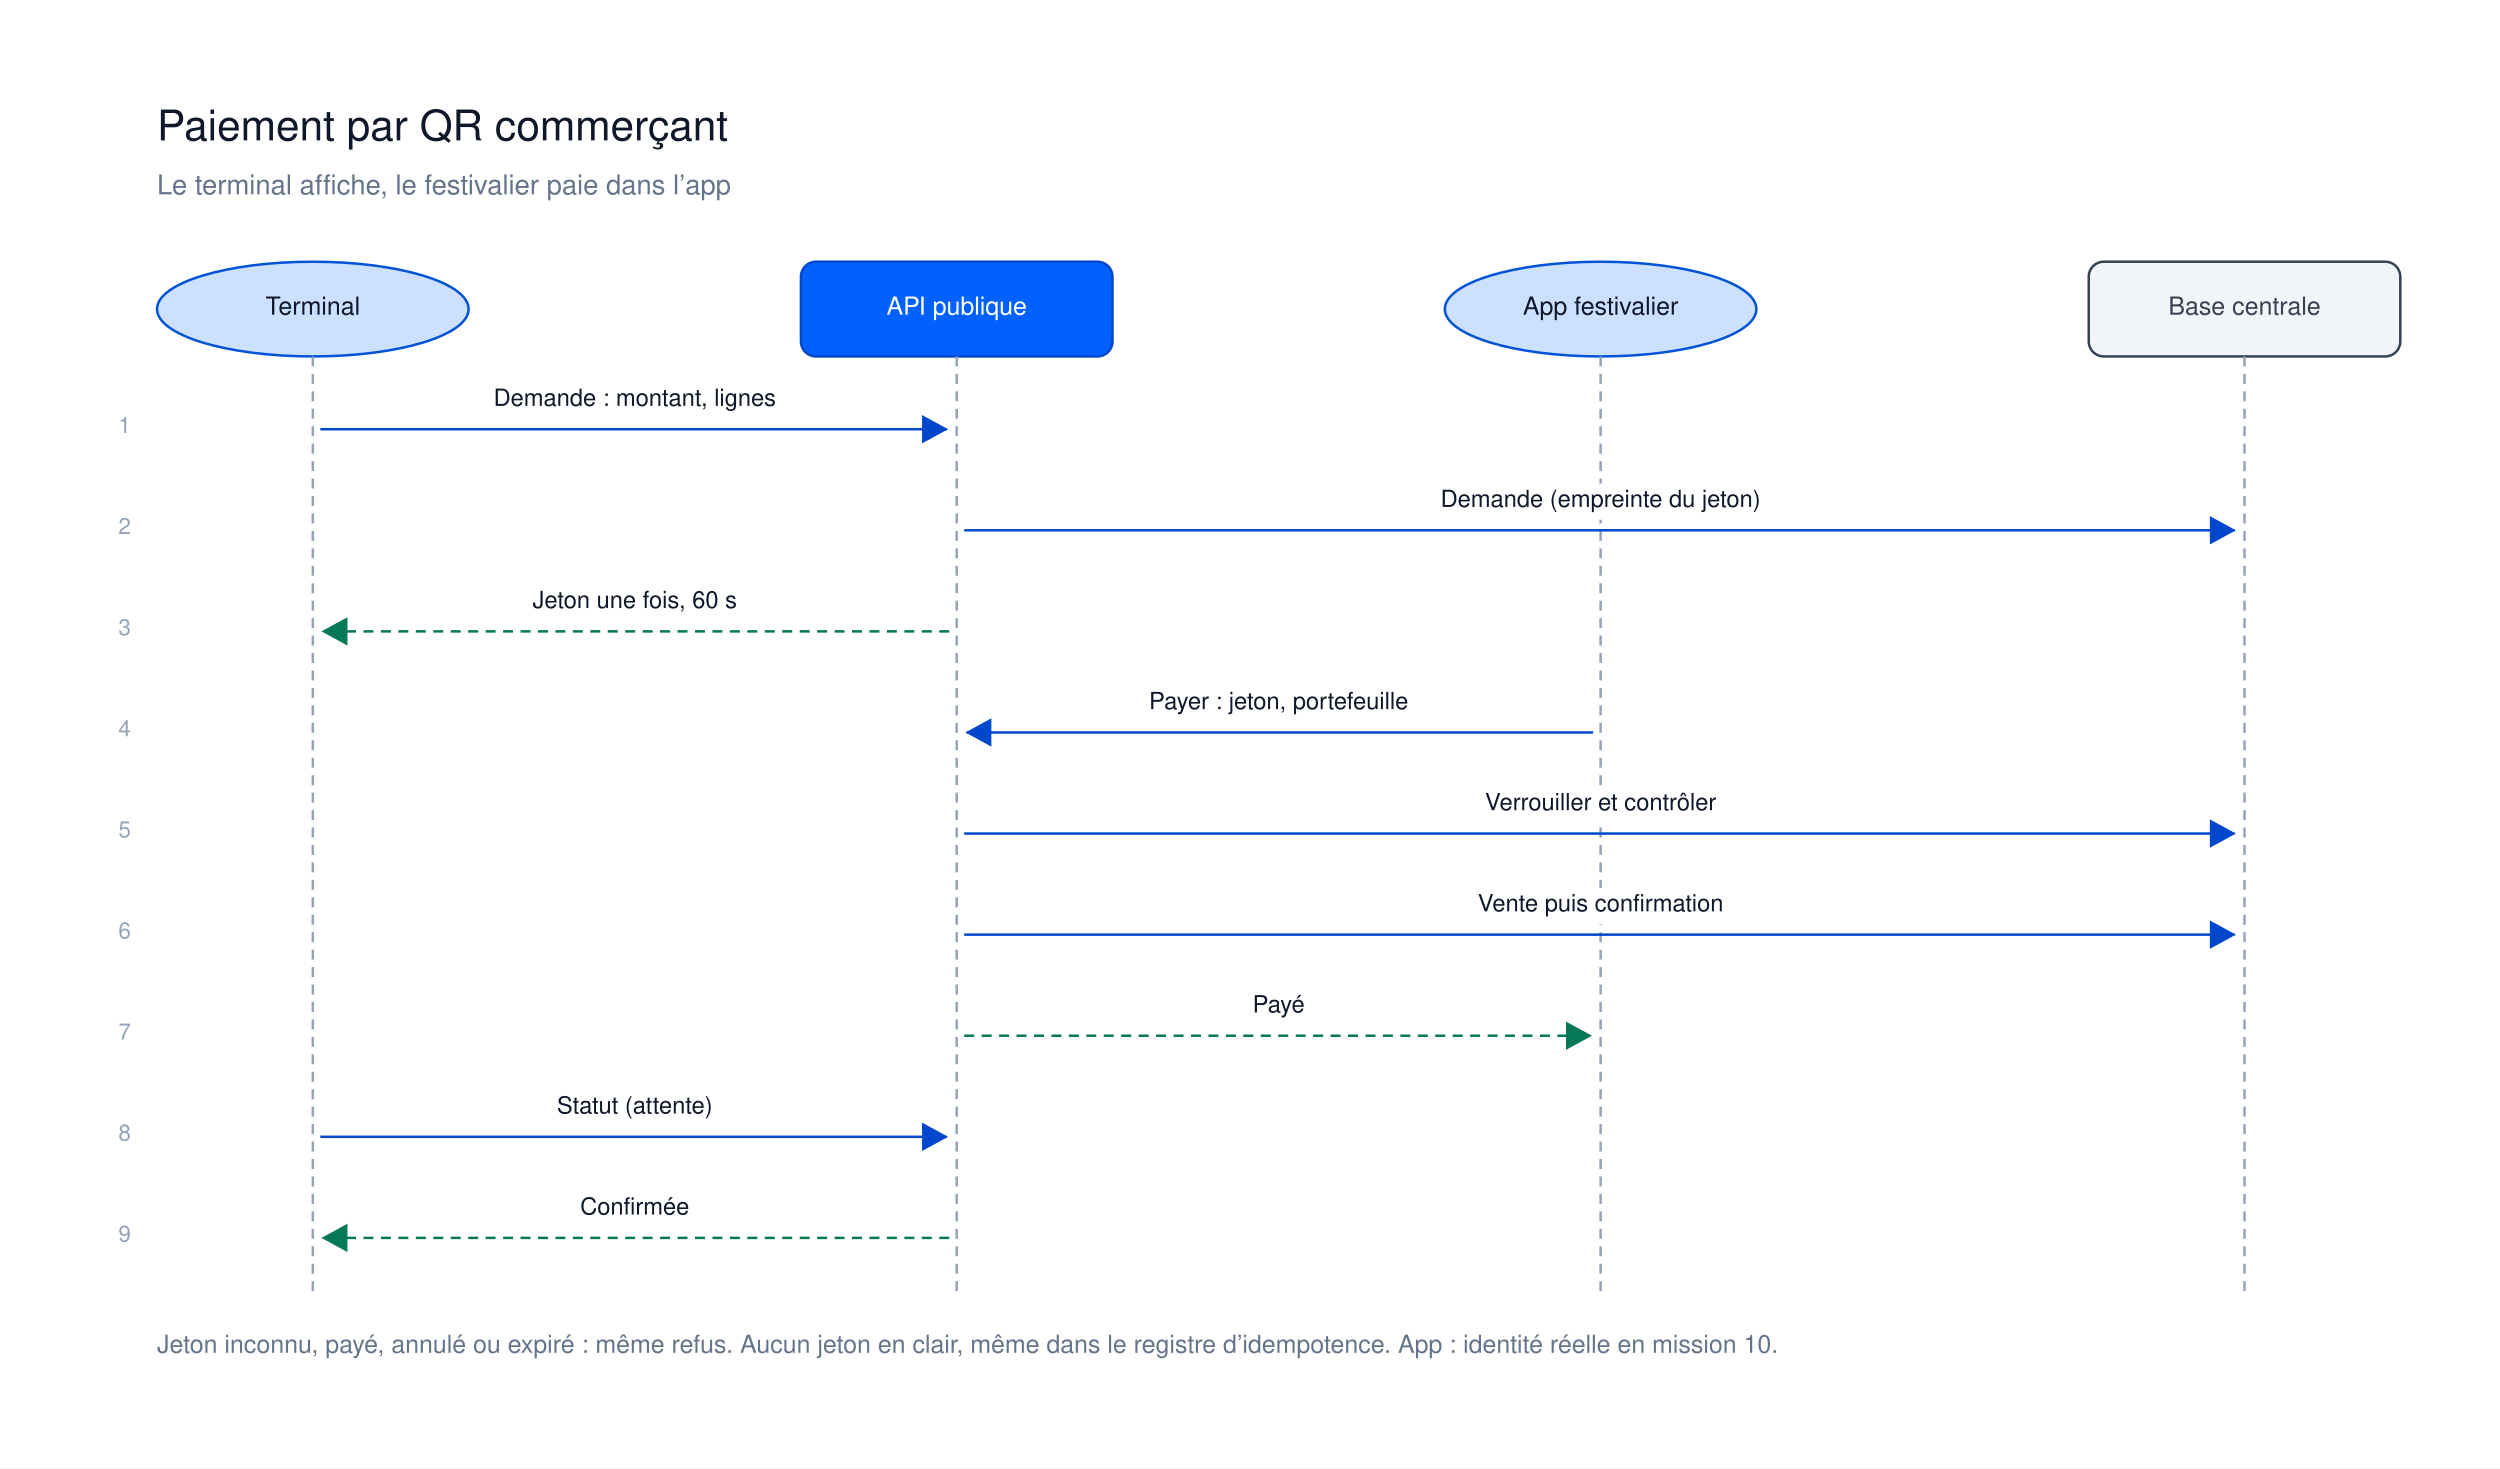
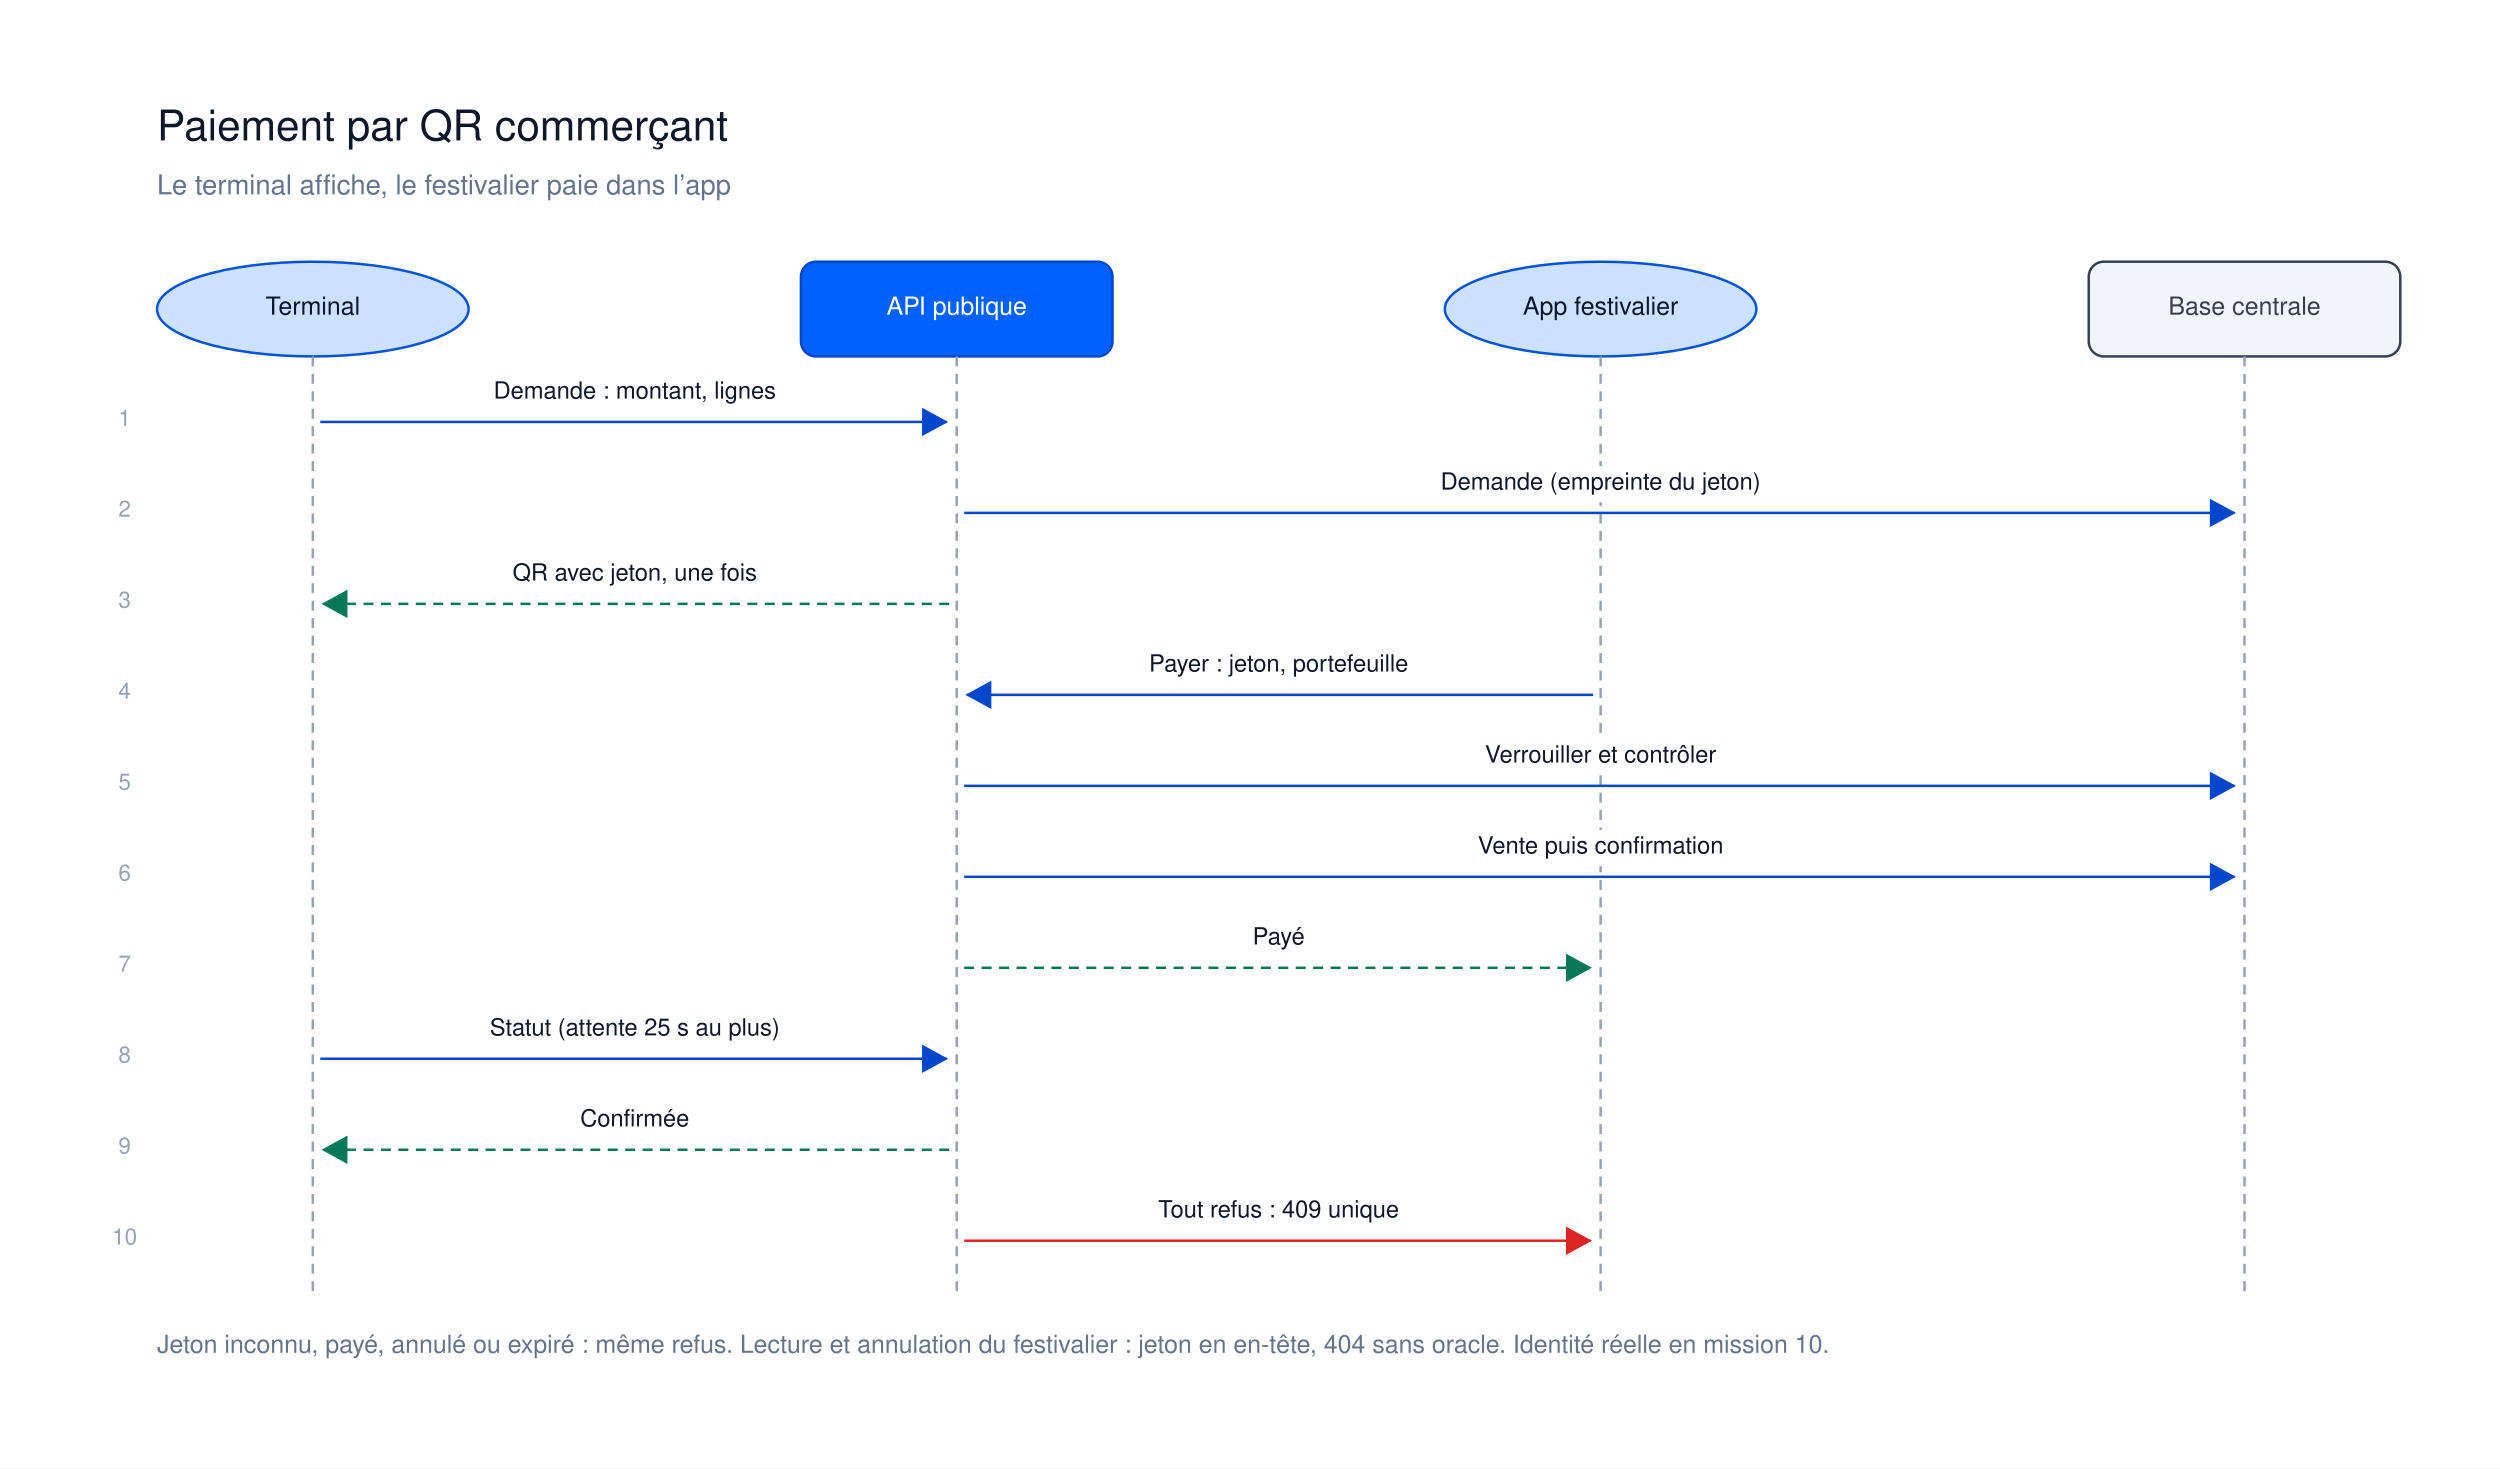
<svg xmlns="http://www.w3.org/2000/svg" width="2006" height="1178" viewBox="0 0 2006 1178">
  <rect width="100%" height="100%" fill="#FFFFFF" />
  <g transform="translate(66,50)">
    <ellipse cx="185.0" cy="198.0" rx="125.0" ry="38.0" fill="#CCE0FF" stroke="#0052D6" stroke-width="2" />
    <polyline points="185.0,236 185.0,990.0" fill="none" stroke="#94A3B8" stroke-width="2" stroke-dasharray="8,6" />
    <rect x="576.667" y="160" width="250" height="76" rx="12" ry="12" fill="#0061FF" stroke="#0047CC" stroke-width="2" />
    <polyline points="701.667,236 701.667,990.0" fill="none" stroke="#94A3B8" stroke-width="2" stroke-dasharray="8,6" />
    <ellipse cx="1218.333" cy="198.0" rx="125.0" ry="38.0" fill="#CCE0FF" stroke="#0052D6" stroke-width="2" />
    <polyline points="1218.333,236 1218.333,990.0" fill="none" stroke="#94A3B8" stroke-width="2" stroke-dasharray="8,6" />
    <rect x="1610.0" y="160" width="250" height="76" rx="12" ry="12" fill="#F1F5F9" stroke="#334155" stroke-width="2" />
    <polyline points="1735.0,236 1735.0,990.0" fill="none" stroke="#94A3B8" stroke-width="2" stroke-dasharray="8,6" />
-     <polyline points="191.0,294.4 693.667,294.4" fill="none" stroke="#0047CC" stroke-width="2" />
-     <polygon points="693.667,294.4 674.36,304.947 674.36,283.853" fill="#0047CC" stroke="#0047CC" stroke-width="1" />
-     <rect x="303.333" y="257.4" width="280.0" height="28" rx="0" ry="0" fill="#FFFFFF" stroke="#FFFFFF" stroke-width="1" />
-     <polyline points="707.667,375.511 1727.0,375.511" fill="none" stroke="#0047CC" stroke-width="2" />
-     <polygon points="1727.0,375.511 1707.693,386.058 1707.693,364.964" fill="#0047CC" stroke="#0047CC" stroke-width="1" />
-     <rect x="1062.733" y="338.511" width="311.2" height="28" rx="0" ry="0" fill="#FFFFFF" stroke="#FFFFFF" stroke-width="1" />
-     <polyline points="695.667,456.622 193.0,456.622" fill="none" stroke="#047857" stroke-width="2" stroke-dasharray="8,6" />
-     <polygon points="193.0,456.622 212.307,446.075 212.307,467.17" fill="#047857" stroke="#047857" stroke-width="1" />
-     <rect x="329.333" y="419.622" width="228.0" height="28" rx="0" ry="0" fill="#FFFFFF" stroke="#FFFFFF" stroke-width="1" />
-     <polyline points="1212.333,537.733 709.667,537.733" fill="none" stroke="#0047CC" stroke-width="2" />
-     <polygon points="709.667,537.733 728.973,527.186 728.973,548.281" fill="#0047CC" stroke="#0047CC" stroke-width="1" />
-     <rect x="809.6" y="500.733" width="300.8" height="28" rx="0" ry="0" fill="#FFFFFF" stroke="#FFFFFF" stroke-width="1" />
-     <polyline points="707.667,618.844 1727.0,618.844" fill="none" stroke="#0047CC" stroke-width="2" />
-     <polygon points="1727.0,618.844 1707.693,629.392 1707.693,608.297" fill="#0047CC" stroke="#0047CC" stroke-width="1" />
-     <rect x="1083.533" y="581.844" width="269.6" height="28" rx="0" ry="0" fill="#FFFFFF" stroke="#FFFFFF" stroke-width="1" />
-     <polyline points="707.667,699.956 1727.0,699.956" fill="none" stroke="#0047CC" stroke-width="2" />
-     <polygon points="1727.0,699.956 1707.693,710.503 1707.693,689.408" fill="#0047CC" stroke="#0047CC" stroke-width="1" />
-     <rect x="1088.733" y="662.956" width="259.2" height="28" rx="0" ry="0" fill="#FFFFFF" stroke="#FFFFFF" stroke-width="1" />
-     <polyline points="707.667,781.067 1210.333,781.067" fill="none" stroke="#047857" stroke-width="2" stroke-dasharray="8,6" />
-     <polygon points="1210.333,781.067 1191.027,791.614 1191.027,770.519" fill="#047857" stroke="#047857" stroke-width="1" />
-     <rect x="929.2" y="744.067" width="61.6" height="28" rx="0" ry="0" fill="#FFFFFF" stroke="#FFFFFF" stroke-width="1" />
-     <polyline points="191.0,862.178 693.667,862.178" fill="none" stroke="#0047CC" stroke-width="2" />
-     <polygon points="693.667,862.178 674.36,872.725 674.36,851.63" fill="#0047CC" stroke="#0047CC" stroke-width="1" />
-     <rect x="350.133" y="825.178" width="186.4" height="28" rx="0" ry="0" fill="#FFFFFF" stroke="#FFFFFF" stroke-width="1" />
-     <polyline points="695.667,943.289 193.0,943.289" fill="none" stroke="#047857" stroke-width="2" stroke-dasharray="8,6" />
-     <polygon points="193.0,943.289 212.307,932.742 212.307,953.836" fill="#047857" stroke="#047857" stroke-width="1" />
-     <rect x="386.533" y="906.289" width="113.6" height="28" rx="0" ry="0" fill="#FFFFFF" stroke="#FFFFFF" stroke-width="1" />
+     <polyline points="191.0,288.56 693.667,288.56" fill="none" stroke="#0047CC" stroke-width="2" />
+     <polygon points="693.667,288.56 674.36,299.107 674.36,278.013" fill="#0047CC" stroke="#0047CC" stroke-width="1" />
+     <rect x="303.333" y="251.56" width="280.0" height="28" rx="0" ry="0" fill="#FFFFFF" stroke="#FFFFFF" stroke-width="1" />
+     <polyline points="707.667,361.56 1727.0,361.56" fill="none" stroke="#0047CC" stroke-width="2" />
+     <polygon points="1727.0,361.56 1707.693,372.107 1707.693,351.013" fill="#0047CC" stroke="#0047CC" stroke-width="1" />
+     <rect x="1062.733" y="324.56" width="311.2" height="28" rx="0" ry="0" fill="#FFFFFF" stroke="#FFFFFF" stroke-width="1" />
+     <polyline points="695.667,434.56 193.0,434.56" fill="none" stroke="#047857" stroke-width="2" stroke-dasharray="8,6" />
+     <polygon points="193.0,434.56 212.307,424.013 212.307,445.107" fill="#047857" stroke="#047857" stroke-width="1" />
+     <rect x="313.733" y="397.56" width="259.2" height="28" rx="0" ry="0" fill="#FFFFFF" stroke="#FFFFFF" stroke-width="1" />
+     <polyline points="1212.333,507.56 709.667,507.56" fill="none" stroke="#0047CC" stroke-width="2" />
+     <polygon points="709.667,507.56 728.973,497.013 728.973,518.107" fill="#0047CC" stroke="#0047CC" stroke-width="1" />
+     <rect x="809.6" y="470.56" width="300.8" height="28" rx="0" ry="0" fill="#FFFFFF" stroke="#FFFFFF" stroke-width="1" />
+     <polyline points="707.667,580.56 1727.0,580.56" fill="none" stroke="#0047CC" stroke-width="2" />
+     <polygon points="1727.0,580.56 1707.693,591.107 1707.693,570.013" fill="#0047CC" stroke="#0047CC" stroke-width="1" />
+     <rect x="1083.533" y="543.56" width="269.6" height="28" rx="0" ry="0" fill="#FFFFFF" stroke="#FFFFFF" stroke-width="1" />
+     <polyline points="707.667,653.56 1727.0,653.56" fill="none" stroke="#0047CC" stroke-width="2" />
+     <polygon points="1727.0,653.56 1707.693,664.107 1707.693,643.013" fill="#0047CC" stroke="#0047CC" stroke-width="1" />
+     <rect x="1088.733" y="616.56" width="259.2" height="28" rx="0" ry="0" fill="#FFFFFF" stroke="#FFFFFF" stroke-width="1" />
+     <polyline points="707.667,726.56 1210.333,726.56" fill="none" stroke="#047857" stroke-width="2" stroke-dasharray="8,6" />
+     <polygon points="1210.333,726.56 1191.027,737.107 1191.027,716.013" fill="#047857" stroke="#047857" stroke-width="1" />
+     <rect x="929.2" y="689.56" width="61.6" height="28" rx="0" ry="0" fill="#FFFFFF" stroke="#FFFFFF" stroke-width="1" />
+     <polyline points="191.0,799.56 693.667,799.56" fill="none" stroke="#0047CC" stroke-width="2" />
+     <polygon points="693.667,799.56 674.36,810.107 674.36,789.013" fill="#0047CC" stroke="#0047CC" stroke-width="1" />
+     <rect x="282.533" y="762.56" width="321.6" height="28" rx="0" ry="0" fill="#FFFFFF" stroke="#FFFFFF" stroke-width="1" />
+     <polyline points="695.667,872.56 193.0,872.56" fill="none" stroke="#047857" stroke-width="2" stroke-dasharray="8,6" />
+     <polygon points="193.0,872.56 212.307,862.013 212.307,883.107" fill="#047857" stroke="#047857" stroke-width="1" />
+     <rect x="386.533" y="835.56" width="113.6" height="28" rx="0" ry="0" fill="#FFFFFF" stroke="#FFFFFF" stroke-width="1" />
+     <polyline points="707.667,945.56 1210.333,945.56" fill="none" stroke="#DC2626" stroke-width="2" />
+     <polygon points="1210.333,945.56 1191.027,956.107 1191.027,935.013" fill="#DC2626" stroke="#DC2626" stroke-width="1" />
+     <rect x="830.4" y="908.56" width="259.2" height="28" rx="0" ry="0" fill="#FFFFFF" stroke="#FFFFFF" stroke-width="1" />
    <text x="60" y="62.65" font-family="Helvetica Neue, Helvetica, Arial, sans-serif" font-size="34" font-weight="400" fill="#0F172A" text-anchor="start">Paiement par QR commerçant</text>
    <text x="60" y="105.95" font-family="Helvetica Neue, Helvetica, Arial, sans-serif" font-size="22" font-weight="400" fill="#64748B" text-anchor="start">Le terminal affiche, le festivalier paie dans l’app</text>
    <text x="185.0" y="202.5" font-family="Helvetica Neue, Helvetica, Arial, sans-serif" font-size="20" font-weight="400" fill="#0F172A" text-anchor="middle">Terminal</text>
    <text x="701.667" y="202.5" font-family="Helvetica Neue, Helvetica, Arial, sans-serif" font-size="20" font-weight="400" fill="#FFFFFF" text-anchor="middle">API publique</text>
    <text x="1218.333" y="202.5" font-family="Helvetica Neue, Helvetica, Arial, sans-serif" font-size="20" font-weight="400" fill="#0F172A" text-anchor="middle">App festivalier</text>
    <text x="1735.0" y="202.5" font-family="Helvetica Neue, Helvetica, Arial, sans-serif" font-size="20" font-weight="400" fill="#374151" text-anchor="middle">Base centrale</text>
-     <text x="443.333" y="275.675" font-family="Helvetica Neue, Helvetica, Arial, sans-serif" font-size="19" font-weight="400" fill="#0F172A" text-anchor="middle">Demande : montant, lignes</text>
-     <text x="34.0" y="297.45" font-family="Helvetica Neue, Helvetica, Arial, sans-serif" font-size="18" font-weight="400" fill="#94A3B8" text-anchor="middle">1</text>
-     <text x="1218.333" y="356.786" font-family="Helvetica Neue, Helvetica, Arial, sans-serif" font-size="19" font-weight="400" fill="#0F172A" text-anchor="middle">Demande (empreinte du jeton)</text>
-     <text x="34.0" y="378.561" font-family="Helvetica Neue, Helvetica, Arial, sans-serif" font-size="18" font-weight="400" fill="#94A3B8" text-anchor="middle">2</text>
-     <text x="443.333" y="437.897" font-family="Helvetica Neue, Helvetica, Arial, sans-serif" font-size="19" font-weight="400" fill="#0F172A" text-anchor="middle">Jeton une fois, 60 s</text>
-     <text x="34.0" y="459.672" font-family="Helvetica Neue, Helvetica, Arial, sans-serif" font-size="18" font-weight="400" fill="#94A3B8" text-anchor="middle">3</text>
-     <text x="960.0" y="519.008" font-family="Helvetica Neue, Helvetica, Arial, sans-serif" font-size="19" font-weight="400" fill="#0F172A" text-anchor="middle">Payer : jeton, portefeuille</text>
-     <text x="34.0" y="540.783" font-family="Helvetica Neue, Helvetica, Arial, sans-serif" font-size="18" font-weight="400" fill="#94A3B8" text-anchor="middle">4</text>
-     <text x="1218.333" y="600.119" font-family="Helvetica Neue, Helvetica, Arial, sans-serif" font-size="19" font-weight="400" fill="#0F172A" text-anchor="middle">Verrouiller et contrôler</text>
-     <text x="34.0" y="621.894" font-family="Helvetica Neue, Helvetica, Arial, sans-serif" font-size="18" font-weight="400" fill="#94A3B8" text-anchor="middle">5</text>
-     <text x="1218.333" y="681.231" font-family="Helvetica Neue, Helvetica, Arial, sans-serif" font-size="19" font-weight="400" fill="#0F172A" text-anchor="middle">Vente puis confirmation</text>
-     <text x="34.0" y="703.006" font-family="Helvetica Neue, Helvetica, Arial, sans-serif" font-size="18" font-weight="400" fill="#94A3B8" text-anchor="middle">6</text>
-     <text x="960.0" y="762.342" font-family="Helvetica Neue, Helvetica, Arial, sans-serif" font-size="19" font-weight="400" fill="#0F172A" text-anchor="middle">Payé</text>
-     <text x="34.0" y="784.117" font-family="Helvetica Neue, Helvetica, Arial, sans-serif" font-size="18" font-weight="400" fill="#94A3B8" text-anchor="middle">7</text>
-     <text x="443.333" y="843.453" font-family="Helvetica Neue, Helvetica, Arial, sans-serif" font-size="19" font-weight="400" fill="#0F172A" text-anchor="middle">Statut (attente)</text>
-     <text x="34.0" y="865.228" font-family="Helvetica Neue, Helvetica, Arial, sans-serif" font-size="18" font-weight="400" fill="#94A3B8" text-anchor="middle">8</text>
-     <text x="443.333" y="924.564" font-family="Helvetica Neue, Helvetica, Arial, sans-serif" font-size="19" font-weight="400" fill="#0F172A" text-anchor="middle">Confirmée</text>
-     <text x="34.0" y="946.339" font-family="Helvetica Neue, Helvetica, Arial, sans-serif" font-size="18" font-weight="400" fill="#94A3B8" text-anchor="middle">9</text>
-     <text x="60" y="1035.5" font-family="Helvetica Neue, Helvetica, Arial, sans-serif" font-size="20" font-weight="400" fill="#64748B" text-anchor="start">Jeton inconnu, payé, annulé ou expiré : même refus. Aucun jeton en clair, même dans le registre d’idempotence. App : identité réelle en mission 10.</text>
+     <text x="443.333" y="269.835" font-family="Helvetica Neue, Helvetica, Arial, sans-serif" font-size="19" font-weight="400" fill="#0F172A" text-anchor="middle">Demande : montant, lignes</text>
+     <text x="34.0" y="291.61" font-family="Helvetica Neue, Helvetica, Arial, sans-serif" font-size="18" font-weight="400" fill="#94A3B8" text-anchor="middle">1</text>
+     <text x="1218.333" y="342.835" font-family="Helvetica Neue, Helvetica, Arial, sans-serif" font-size="19" font-weight="400" fill="#0F172A" text-anchor="middle">Demande (empreinte du jeton)</text>
+     <text x="34.0" y="364.61" font-family="Helvetica Neue, Helvetica, Arial, sans-serif" font-size="18" font-weight="400" fill="#94A3B8" text-anchor="middle">2</text>
+     <text x="443.333" y="415.835" font-family="Helvetica Neue, Helvetica, Arial, sans-serif" font-size="19" font-weight="400" fill="#0F172A" text-anchor="middle">QR avec jeton, une fois</text>
+     <text x="34.0" y="437.61" font-family="Helvetica Neue, Helvetica, Arial, sans-serif" font-size="18" font-weight="400" fill="#94A3B8" text-anchor="middle">3</text>
+     <text x="960.0" y="488.835" font-family="Helvetica Neue, Helvetica, Arial, sans-serif" font-size="19" font-weight="400" fill="#0F172A" text-anchor="middle">Payer : jeton, portefeuille</text>
+     <text x="34.0" y="510.61" font-family="Helvetica Neue, Helvetica, Arial, sans-serif" font-size="18" font-weight="400" fill="#94A3B8" text-anchor="middle">4</text>
+     <text x="1218.333" y="561.835" font-family="Helvetica Neue, Helvetica, Arial, sans-serif" font-size="19" font-weight="400" fill="#0F172A" text-anchor="middle">Verrouiller et contrôler</text>
+     <text x="34.0" y="583.61" font-family="Helvetica Neue, Helvetica, Arial, sans-serif" font-size="18" font-weight="400" fill="#94A3B8" text-anchor="middle">5</text>
+     <text x="1218.333" y="634.835" font-family="Helvetica Neue, Helvetica, Arial, sans-serif" font-size="19" font-weight="400" fill="#0F172A" text-anchor="middle">Vente puis confirmation</text>
+     <text x="34.0" y="656.61" font-family="Helvetica Neue, Helvetica, Arial, sans-serif" font-size="18" font-weight="400" fill="#94A3B8" text-anchor="middle">6</text>
+     <text x="960.0" y="707.835" font-family="Helvetica Neue, Helvetica, Arial, sans-serif" font-size="19" font-weight="400" fill="#0F172A" text-anchor="middle">Payé</text>
+     <text x="34.0" y="729.61" font-family="Helvetica Neue, Helvetica, Arial, sans-serif" font-size="18" font-weight="400" fill="#94A3B8" text-anchor="middle">7</text>
+     <text x="443.333" y="780.835" font-family="Helvetica Neue, Helvetica, Arial, sans-serif" font-size="19" font-weight="400" fill="#0F172A" text-anchor="middle">Statut (attente 25 s au plus)</text>
+     <text x="34.0" y="802.61" font-family="Helvetica Neue, Helvetica, Arial, sans-serif" font-size="18" font-weight="400" fill="#94A3B8" text-anchor="middle">8</text>
+     <text x="443.333" y="853.835" font-family="Helvetica Neue, Helvetica, Arial, sans-serif" font-size="19" font-weight="400" fill="#0F172A" text-anchor="middle">Confirmée</text>
+     <text x="34.0" y="875.61" font-family="Helvetica Neue, Helvetica, Arial, sans-serif" font-size="18" font-weight="400" fill="#94A3B8" text-anchor="middle">9</text>
+     <text x="960.0" y="926.835" font-family="Helvetica Neue, Helvetica, Arial, sans-serif" font-size="19" font-weight="400" fill="#0F172A" text-anchor="middle">Tout refus : 409 unique</text>
+     <text x="34.0" y="948.61" font-family="Helvetica Neue, Helvetica, Arial, sans-serif" font-size="18" font-weight="400" fill="#94A3B8" text-anchor="middle">10</text>
+     <text x="60" y="1035.5" font-family="Helvetica Neue, Helvetica, Arial, sans-serif" font-size="20" font-weight="400" fill="#64748B" text-anchor="start">Jeton inconnu, payé, annulé ou expiré : même refus. Lecture et annulation du festivalier : jeton en en-tête, 404 sans oracle. Identité réelle en mission 10.</text>
  </g>
</svg>
